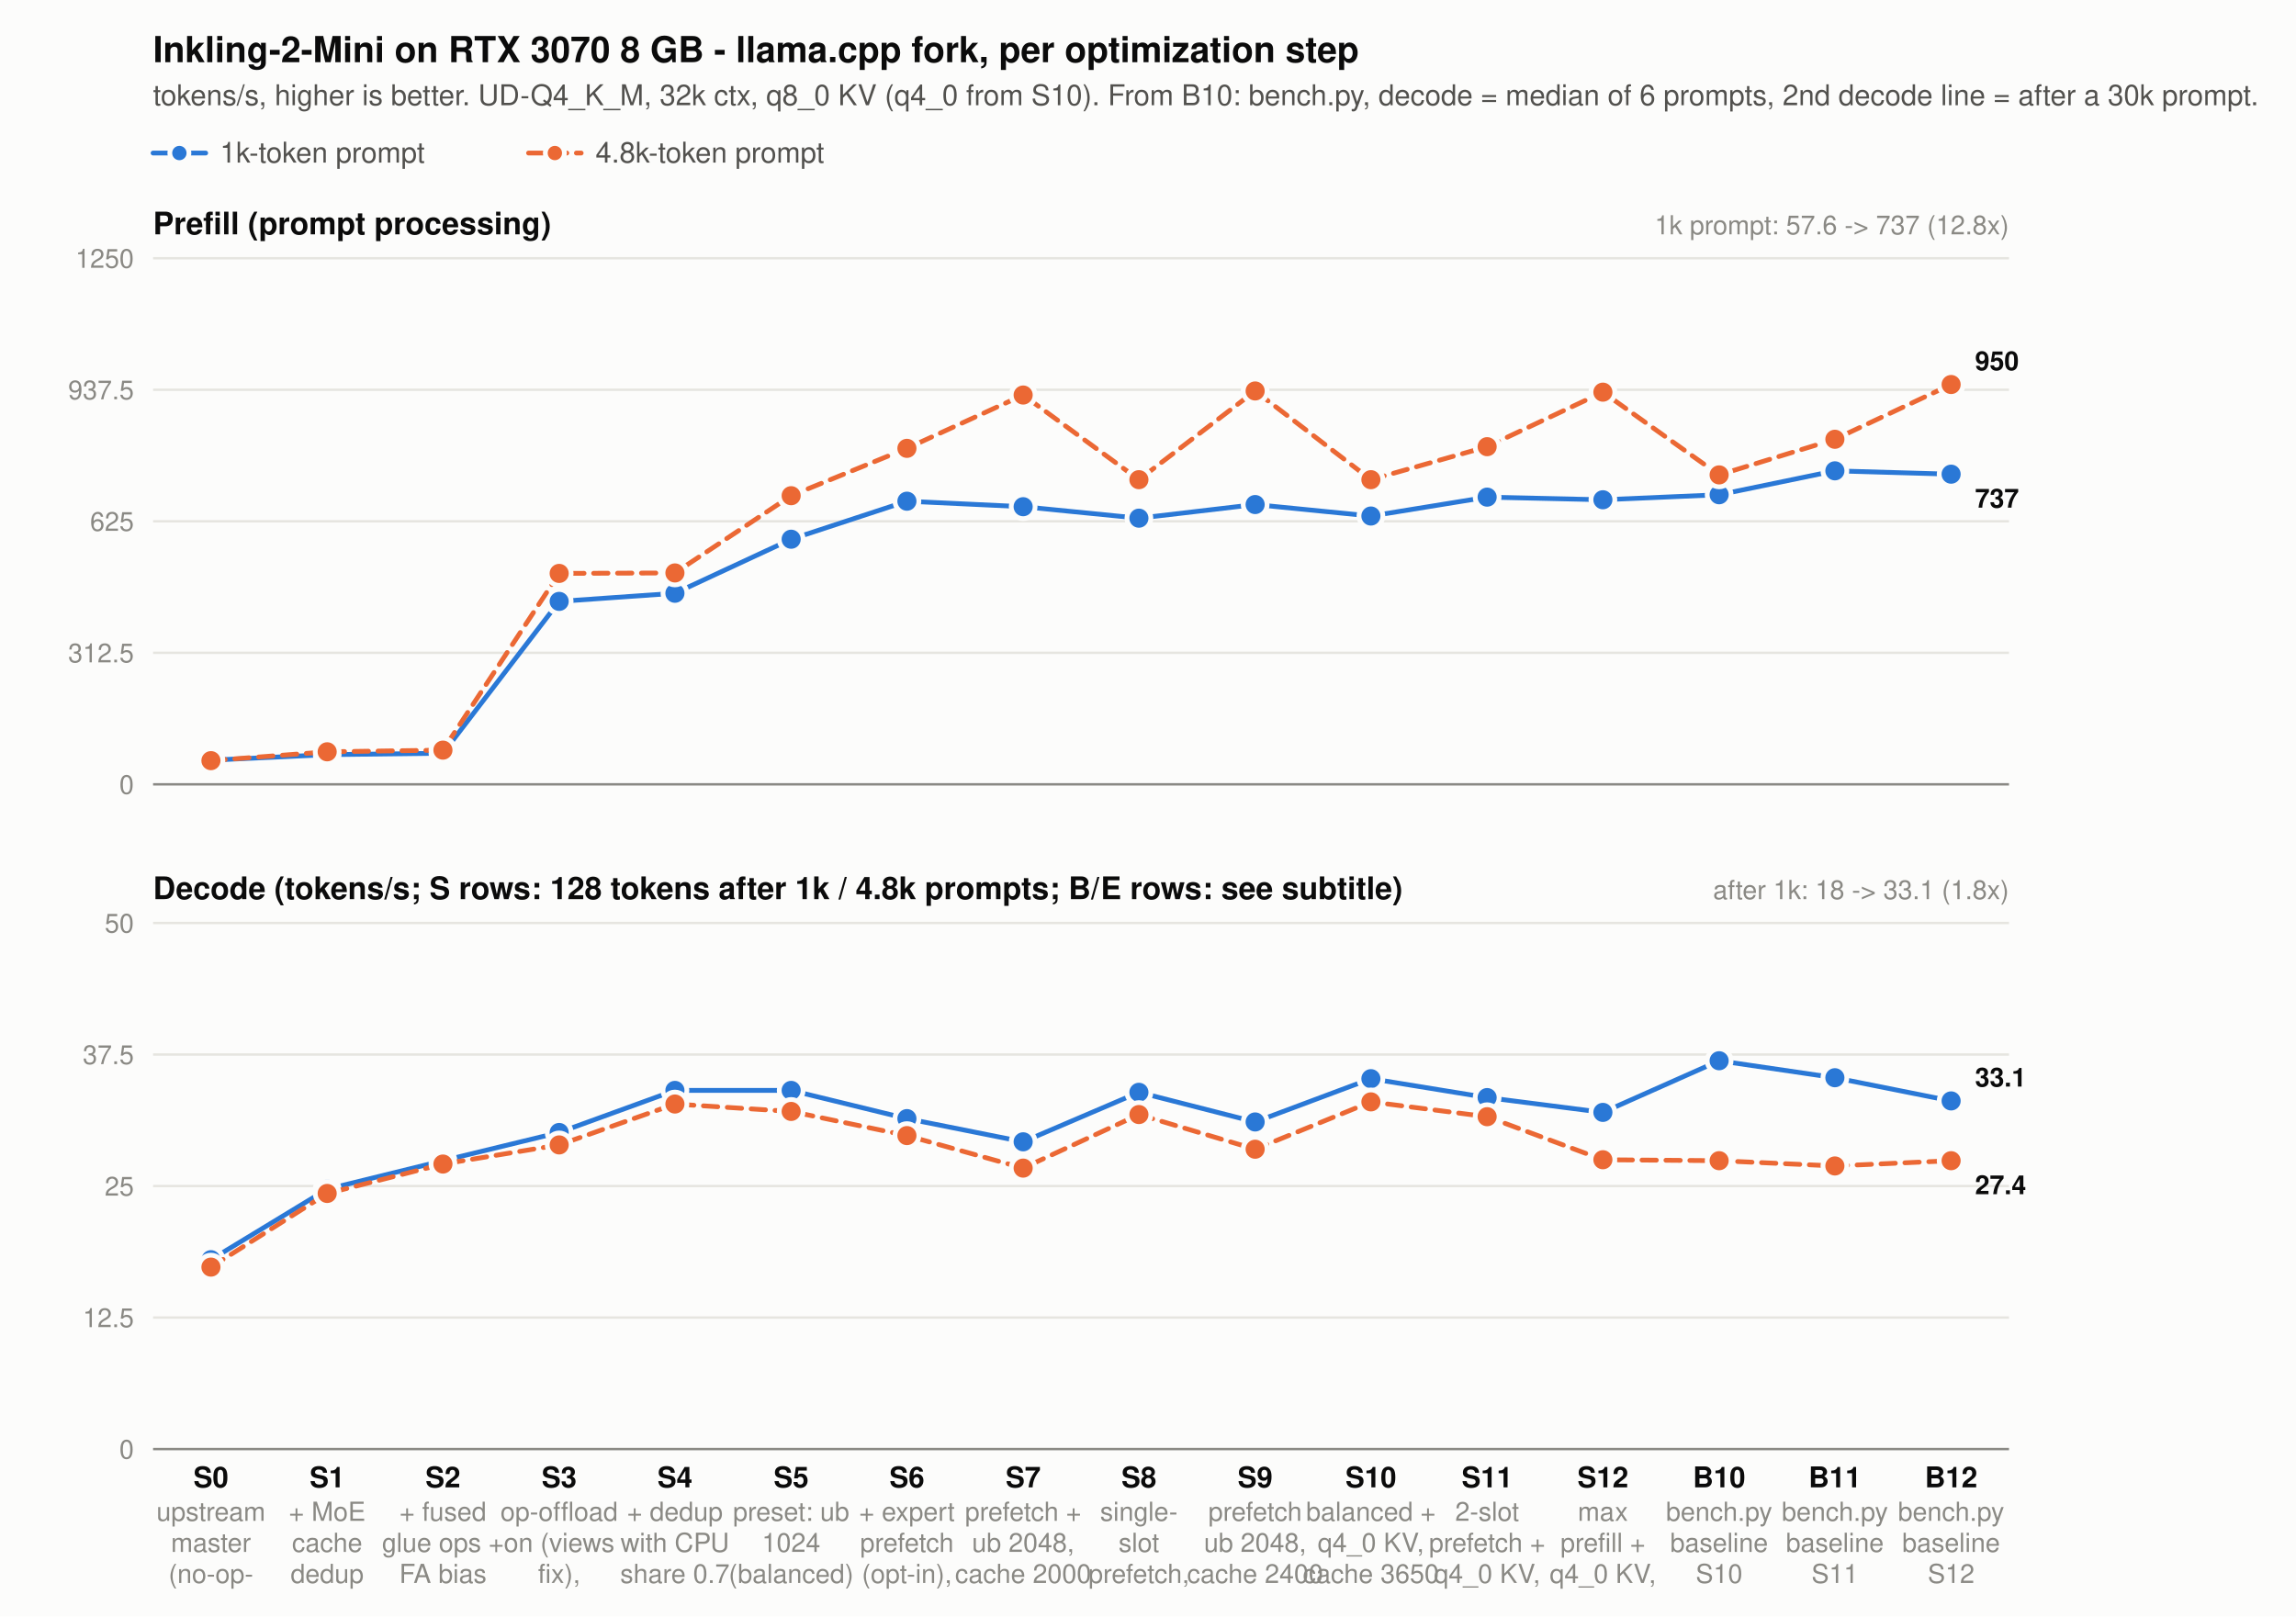
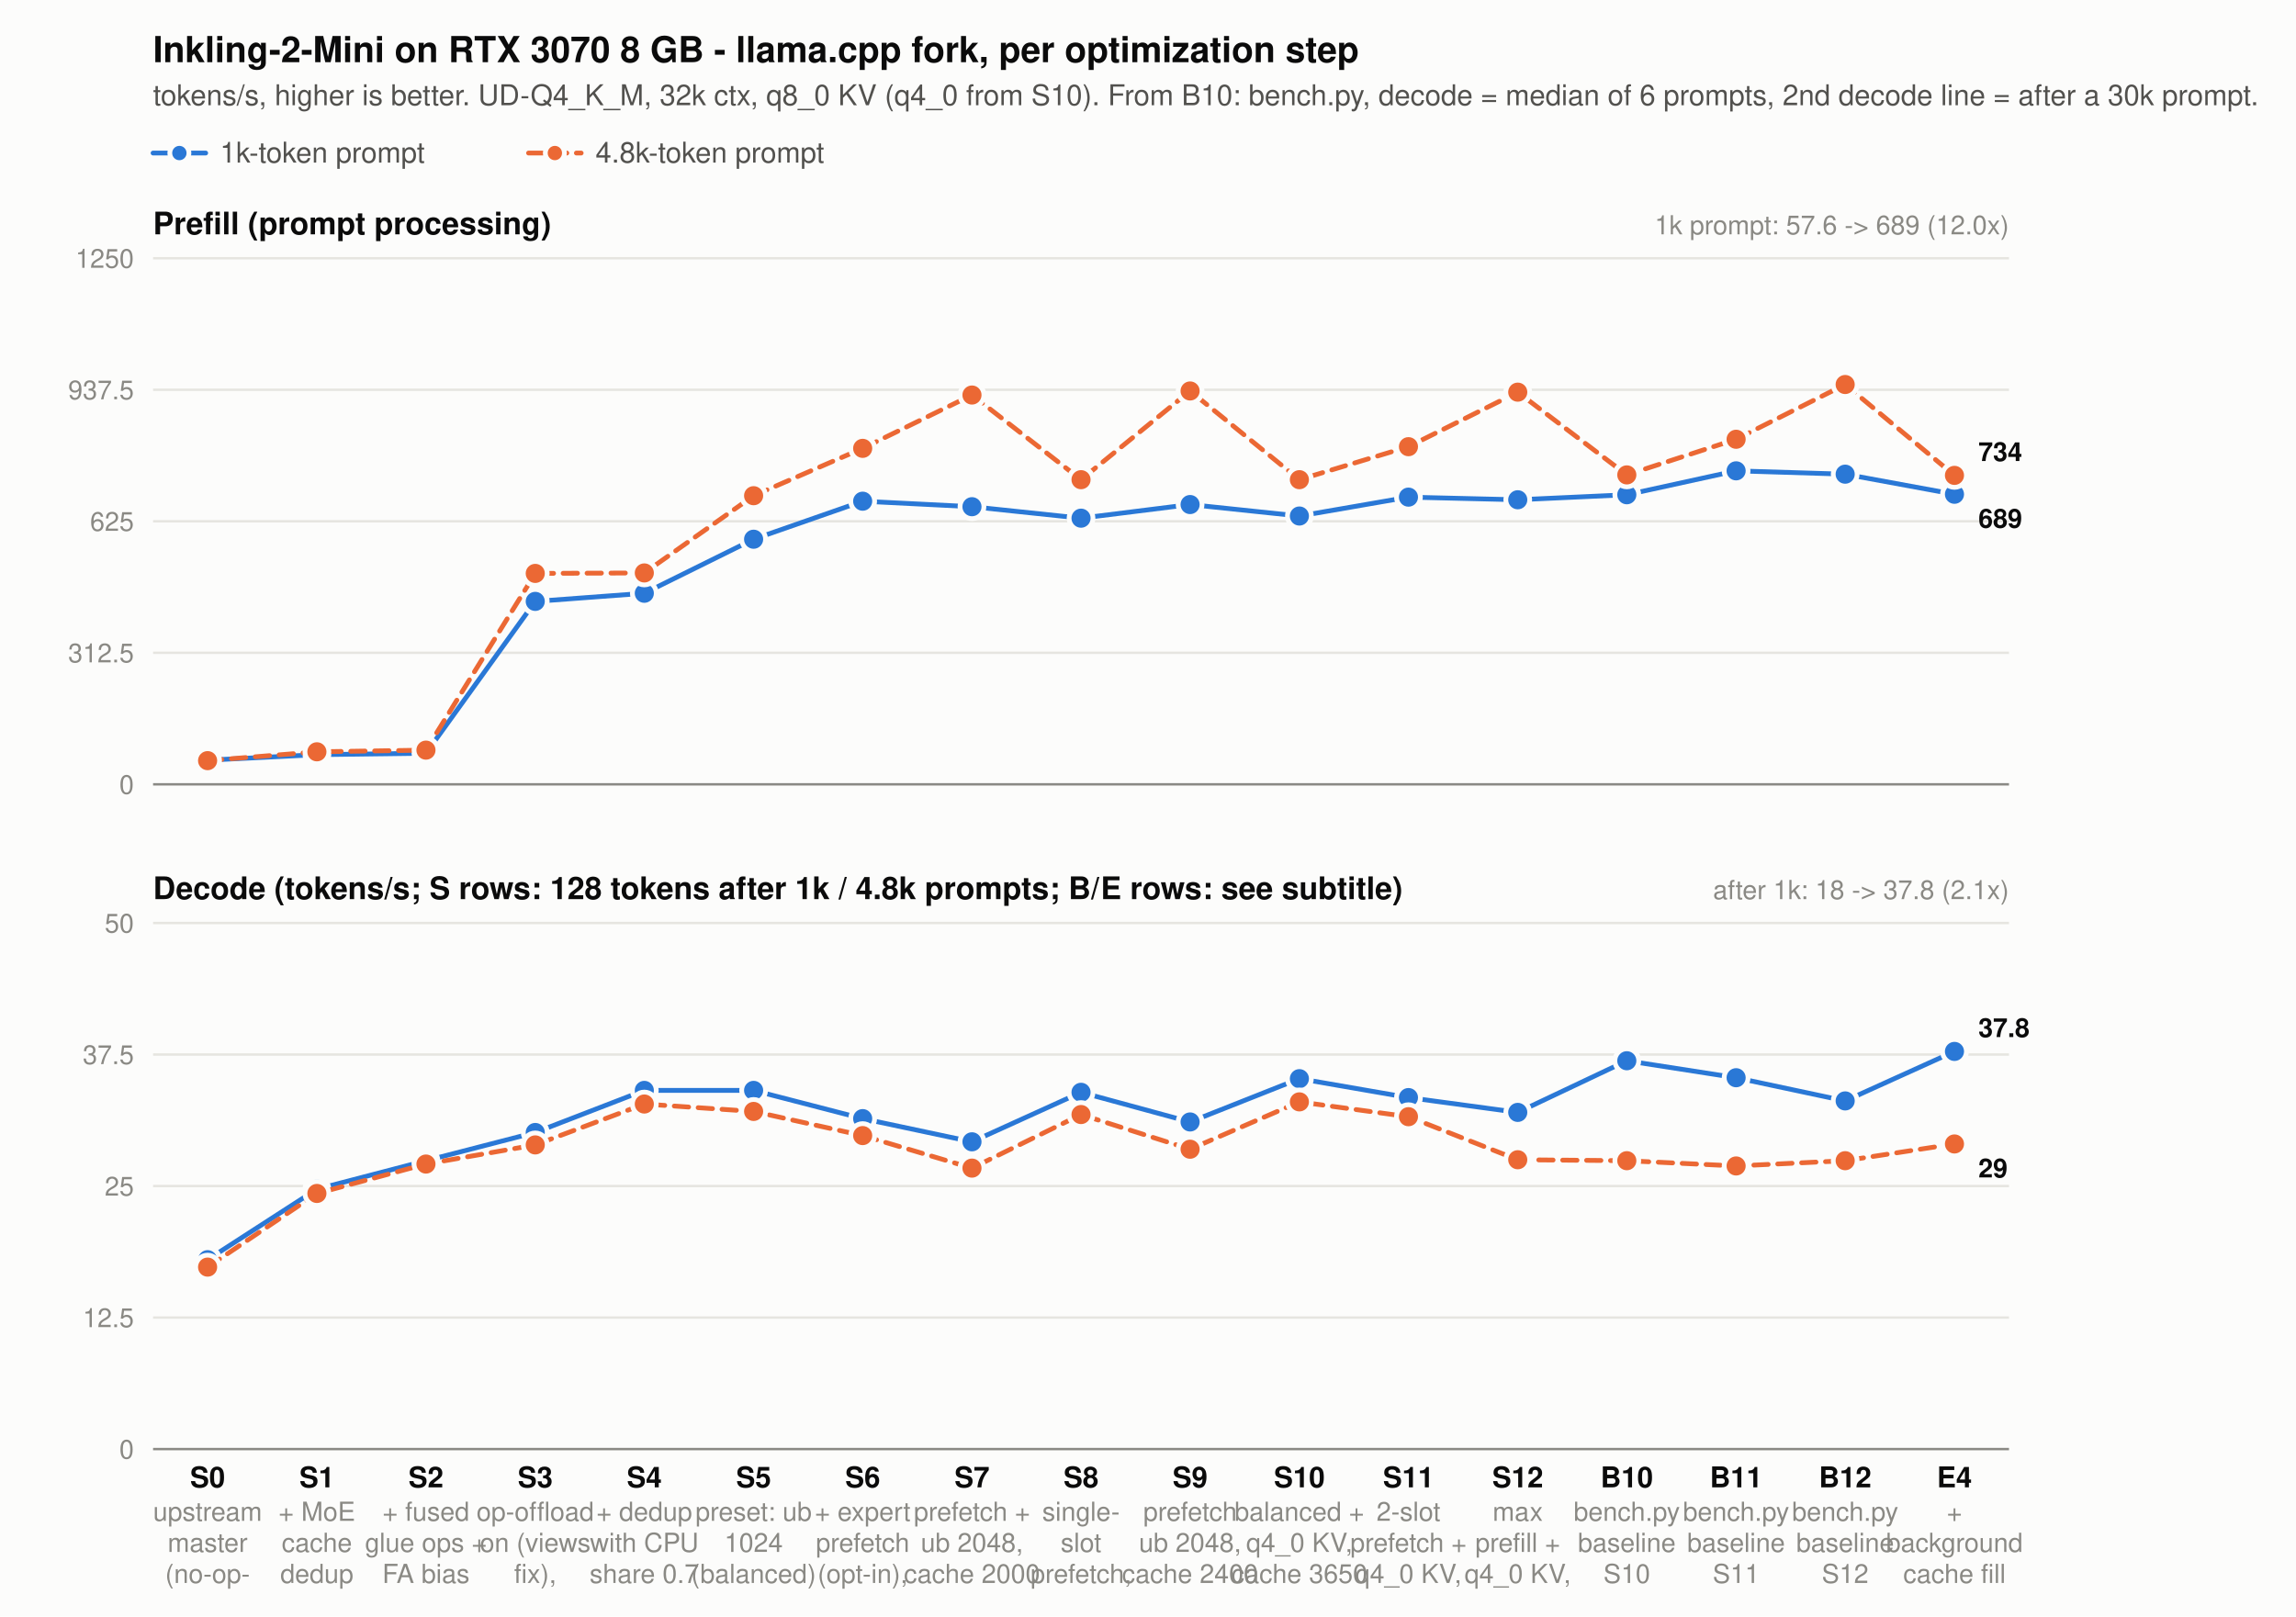
<svg xmlns="http://www.w3.org/2000/svg" viewBox="0 0 960 676" width="960" height="676" role="img" aria-label="Inkling-2-Mini prefill and decode speed per optimization step">
  <style>
.bg { fill: #fcfcfb; }
text { font-family: -apple-system, 'Segoe UI', Helvetica, Arial, sans-serif; fill: #52514e; font-size: 12px; }
.title { fill: #0b0b0b; font-size: 15px; font-weight: 600; }
.ptitle { fill: #0b0b0b; font-size: 13px; font-weight: 600; }
.tick { fill: #8a8984; font-size: 11px; }
.grid { stroke: #e6e5e0; stroke-width: 1; }
.base { stroke: #8a8984; stroke-width: 1; }
.l1 { stroke: #2a78d6; fill: none; stroke-width: 2; stroke-linejoin: round; stroke-linecap: round; }
.l2 { stroke: #eb6834; fill: none; stroke-width: 2; stroke-linejoin: round; stroke-linecap: round; stroke-dasharray: 6 4; }
.m1 { fill: #2a78d6; stroke: #fcfcfb; stroke-width: 2; }
.m2 { fill: #eb6834; stroke: #fcfcfb; stroke-width: 2; }
.val { fill: #0b0b0b; font-size: 11px; font-weight: 600; }
@media (prefers-color-scheme: dark) {
  .bg { fill: #1a1a19; }
  text { fill: #c3c2b7; }
  .title, .ptitle, .val { fill: #f0efec; }
  .tick { fill: #8f8e88; }
  .grid { stroke: #33332f; }
  .base { stroke: #8f8e88; }
  .l1 { stroke: #3987e5; } .l2 { stroke: #d95926; }
  .m1 { fill: #3987e5; stroke: #1a1a19; } .m2 { fill: #d95926; stroke: #1a1a19; }
}
</style>
  <rect class="bg" width="960" height="676" />
  <text class="title" x="64" y="26">Inkling-2-Mini on RTX 3070 8 GB - llama.cpp fork, per optimization step</text>
  <text x="64" y="44">tokens/s, higher is better. UD-Q4_K_M, 32k ctx, q8_0 KV (q4_0 from S10). From B10: bench.py, decode = median of 6 prompts, 2nd decode line = after a 30k prompt.</text>
  <text class="ptitle" x="64" y="98">Prefill (prompt processing)</text>
  <line class="base" x1="64" x2="840" y1="328.0" y2="328.0" />
  <text class="tick" x="56" y="332.0" text-anchor="end">0</text>
  <line class="grid" x1="64" x2="840" y1="273.0" y2="273.0" />
  <text class="tick" x="56" y="277.0" text-anchor="end">312.5</text>
  <line class="grid" x1="64" x2="840" y1="218.0" y2="218.0" />
  <text class="tick" x="56" y="222.0" text-anchor="end">625</text>
  <line class="grid" x1="64" x2="840" y1="163.0" y2="163.0" />
  <text class="tick" x="56" y="167.0" text-anchor="end">937.5</text>
  <line class="grid" x1="64" x2="840" y1="108.0" y2="108.0" />
  <text class="tick" x="56" y="112.0" text-anchor="end">1250</text>
-   <polyline class="l1" points="88.2,317.9 136.8,315.6 185.2,315.0 233.8,251.5 282.2,248.1 330.8,225.5 379.2,209.6 427.8,211.9 476.2,216.7 524.8,211.0 573.2,215.8 621.8,207.9 670.2,209.0 718.8,206.9 767.2,196.9 815.8,198.3" />
-   <circle class="m1" cx="88.2" cy="317.9" r="5" />
-   <circle class="m1" cx="136.8" cy="315.6" r="5" />
-   <circle class="m1" cx="185.2" cy="315.0" r="5" />
-   <circle class="m1" cx="233.8" cy="251.5" r="5" />
-   <circle class="m1" cx="282.2" cy="248.1" r="5" />
-   <circle class="m1" cx="330.8" cy="225.5" r="5" />
-   <circle class="m1" cx="379.2" cy="209.6" r="5" />
-   <circle class="m1" cx="427.8" cy="211.9" r="5" />
-   <circle class="m1" cx="476.2" cy="216.7" r="5" />
-   <circle class="m1" cx="524.8" cy="211.0" r="5" />
-   <circle class="m1" cx="573.2" cy="215.8" r="5" />
-   <circle class="m1" cx="621.8" cy="207.9" r="5" />
-   <circle class="m1" cx="670.2" cy="209.0" r="5" />
-   <circle class="m1" cx="718.8" cy="206.9" r="5" />
-   <circle class="m1" cx="767.2" cy="196.9" r="5" />
-   <circle class="m1" cx="815.8" cy="198.3" r="5" />
-   <text class="val" x="825.8" y="212.3">737</text>
-   <polyline class="l2" points="88.2,318.1 136.8,314.4 185.2,313.7 233.8,239.8 282.2,239.6 330.8,207.3 379.2,187.5 427.8,165.2 476.2,200.6 524.8,163.5 573.2,200.6 621.8,186.8 670.2,164.0 718.8,198.6 767.2,183.7 815.8,160.8" />
-   <circle class="m2" cx="88.2" cy="318.1" r="5" />
-   <circle class="m2" cx="136.8" cy="314.4" r="5" />
-   <circle class="m2" cx="185.2" cy="313.7" r="5" />
-   <circle class="m2" cx="233.8" cy="239.8" r="5" />
-   <circle class="m2" cx="282.2" cy="239.6" r="5" />
-   <circle class="m2" cx="330.8" cy="207.3" r="5" />
-   <circle class="m2" cx="379.2" cy="187.5" r="5" />
-   <circle class="m2" cx="427.8" cy="165.2" r="5" />
-   <circle class="m2" cx="476.2" cy="200.6" r="5" />
-   <circle class="m2" cx="524.8" cy="163.5" r="5" />
-   <circle class="m2" cx="573.2" cy="200.6" r="5" />
-   <circle class="m2" cx="621.8" cy="186.8" r="5" />
-   <circle class="m2" cx="670.2" cy="164.0" r="5" />
-   <circle class="m2" cx="718.8" cy="198.6" r="5" />
-   <circle class="m2" cx="767.2" cy="183.7" r="5" />
-   <circle class="m2" cx="815.8" cy="160.8" r="5" />
-   <text class="val" x="825.8" y="154.8">950</text>
-   <text class="tick" x="840" y="98" text-anchor="end">1k prompt: 57.6 -&gt; 737 (12.8x)</text>
+   <polyline class="l1" points="86.8,317.9 132.5,315.6 178.1,315.0 223.8,251.5 269.4,248.1 315.1,225.5 360.7,209.6 406.4,211.9 452.0,216.7 497.6,211.0 543.3,215.8 588.9,207.9 634.6,209.0 680.2,206.9 725.9,196.9 771.5,198.3 817.2,206.7" />
+   <circle class="m1" cx="86.8" cy="317.9" r="5" />
+   <circle class="m1" cx="132.5" cy="315.6" r="5" />
+   <circle class="m1" cx="178.1" cy="315.0" r="5" />
+   <circle class="m1" cx="223.8" cy="251.5" r="5" />
+   <circle class="m1" cx="269.4" cy="248.1" r="5" />
+   <circle class="m1" cx="315.1" cy="225.5" r="5" />
+   <circle class="m1" cx="360.7" cy="209.6" r="5" />
+   <circle class="m1" cx="406.4" cy="211.9" r="5" />
+   <circle class="m1" cx="452.0" cy="216.7" r="5" />
+   <circle class="m1" cx="497.6" cy="211.0" r="5" />
+   <circle class="m1" cx="543.3" cy="215.8" r="5" />
+   <circle class="m1" cx="588.9" cy="207.9" r="5" />
+   <circle class="m1" cx="634.6" cy="209.0" r="5" />
+   <circle class="m1" cx="680.2" cy="206.9" r="5" />
+   <circle class="m1" cx="725.9" cy="196.9" r="5" />
+   <circle class="m1" cx="771.5" cy="198.3" r="5" />
+   <circle class="m1" cx="817.2" cy="206.7" r="5" />
+   <text class="val" x="827.2" y="220.7">689</text>
+   <polyline class="l2" points="86.8,318.1 132.5,314.4 178.1,313.7 223.8,239.8 269.4,239.6 315.1,207.3 360.7,187.5 406.4,165.2 452.0,200.6 497.6,163.5 543.3,200.6 588.9,186.8 634.6,164.0 680.2,198.6 725.9,183.7 771.5,160.8 817.2,198.8" />
+   <circle class="m2" cx="86.8" cy="318.1" r="5" />
+   <circle class="m2" cx="132.5" cy="314.4" r="5" />
+   <circle class="m2" cx="178.1" cy="313.7" r="5" />
+   <circle class="m2" cx="223.8" cy="239.8" r="5" />
+   <circle class="m2" cx="269.4" cy="239.6" r="5" />
+   <circle class="m2" cx="315.1" cy="207.3" r="5" />
+   <circle class="m2" cx="360.7" cy="187.5" r="5" />
+   <circle class="m2" cx="406.4" cy="165.2" r="5" />
+   <circle class="m2" cx="452.0" cy="200.6" r="5" />
+   <circle class="m2" cx="497.6" cy="163.5" r="5" />
+   <circle class="m2" cx="543.3" cy="200.6" r="5" />
+   <circle class="m2" cx="588.9" cy="186.8" r="5" />
+   <circle class="m2" cx="634.6" cy="164.0" r="5" />
+   <circle class="m2" cx="680.2" cy="198.6" r="5" />
+   <circle class="m2" cx="725.9" cy="183.7" r="5" />
+   <circle class="m2" cx="771.5" cy="160.8" r="5" />
+   <circle class="m2" cx="817.2" cy="198.8" r="5" />
+   <text class="val" x="827.2" y="192.8">734</text>
+   <text class="tick" x="840" y="98" text-anchor="end">1k prompt: 57.6 -&gt; 689 (12.0x)</text>
  <text class="ptitle" x="64" y="376">Decode (tokens/s; S rows: 128 tokens after 1k / 4.8k prompts; B/E rows: see subtitle)</text>
  <line class="base" x1="64" x2="840" y1="606.0" y2="606.0" />
  <text class="tick" x="56" y="610.0" text-anchor="end">0</text>
  <line class="grid" x1="64" x2="840" y1="551.0" y2="551.0" />
  <text class="tick" x="56" y="555.0" text-anchor="end">12.5</text>
  <line class="grid" x1="64" x2="840" y1="496.0" y2="496.0" />
  <text class="tick" x="56" y="500.0" text-anchor="end">25</text>
  <line class="grid" x1="64" x2="840" y1="441.0" y2="441.0" />
  <text class="tick" x="56" y="445.0" text-anchor="end">37.5</text>
  <line class="grid" x1="64" x2="840" y1="386.0" y2="386.0" />
  <text class="tick" x="56" y="390.0" text-anchor="end">50</text>
-   <polyline class="l1" points="88.2,526.8 136.8,497.3 185.2,485.4 233.8,473.6 282.2,456.0 330.8,456.0 379.2,467.8 427.8,477.5 476.2,456.8 524.8,469.2 573.2,451.1 621.8,459.0 670.2,465.2 718.8,443.6 767.2,450.7 815.8,460.4" />
-   <circle class="m1" cx="88.2" cy="526.8" r="5" />
-   <circle class="m1" cx="136.8" cy="497.3" r="5" />
-   <circle class="m1" cx="185.2" cy="485.4" r="5" />
-   <circle class="m1" cx="233.8" cy="473.6" r="5" />
-   <circle class="m1" cx="282.2" cy="456.0" r="5" />
-   <circle class="m1" cx="330.8" cy="456.0" r="5" />
-   <circle class="m1" cx="379.2" cy="467.8" r="5" />
-   <circle class="m1" cx="427.8" cy="477.5" r="5" />
-   <circle class="m1" cx="476.2" cy="456.8" r="5" />
-   <circle class="m1" cx="524.8" cy="469.2" r="5" />
-   <circle class="m1" cx="573.2" cy="451.1" r="5" />
-   <circle class="m1" cx="621.8" cy="459.0" r="5" />
-   <circle class="m1" cx="670.2" cy="465.2" r="5" />
-   <circle class="m1" cx="718.8" cy="443.6" r="5" />
-   <circle class="m1" cx="767.2" cy="450.7" r="5" />
-   <circle class="m1" cx="815.8" cy="460.4" r="5" />
-   <text class="val" x="825.8" y="454.4">33.1</text>
-   <polyline class="l2" points="88.2,529.9 136.8,499.1 185.2,486.8 233.8,478.8 282.2,461.7 330.8,464.8 379.2,474.9 427.8,488.5 476.2,466.1 524.8,480.6 573.2,460.8 621.8,467.0 670.2,485.0 718.8,485.4 767.2,487.6 815.8,485.4" />
-   <circle class="m2" cx="88.2" cy="529.9" r="5" />
-   <circle class="m2" cx="136.8" cy="499.1" r="5" />
-   <circle class="m2" cx="185.2" cy="486.8" r="5" />
-   <circle class="m2" cx="233.8" cy="478.8" r="5" />
-   <circle class="m2" cx="282.2" cy="461.7" r="5" />
-   <circle class="m2" cx="330.8" cy="464.8" r="5" />
-   <circle class="m2" cx="379.2" cy="474.9" r="5" />
-   <circle class="m2" cx="427.8" cy="488.5" r="5" />
-   <circle class="m2" cx="476.2" cy="466.1" r="5" />
-   <circle class="m2" cx="524.8" cy="480.6" r="5" />
-   <circle class="m2" cx="573.2" cy="460.8" r="5" />
-   <circle class="m2" cx="621.8" cy="467.0" r="5" />
-   <circle class="m2" cx="670.2" cy="485.0" r="5" />
-   <circle class="m2" cx="718.8" cy="485.4" r="5" />
-   <circle class="m2" cx="767.2" cy="487.6" r="5" />
-   <circle class="m2" cx="815.8" cy="485.4" r="5" />
-   <text class="val" x="825.8" y="499.4">27.4</text>
-   <text class="tick" x="840" y="376" text-anchor="end">after 1k: 18 -&gt; 33.1 (1.8x)</text>
-   <text class="ptitle" x="88.2" y="622" text-anchor="middle" style="font-size:12px">S0</text>
-   <text class="tick" x="88.2" y="636" text-anchor="middle">upstream</text>
-   <text class="tick" x="88.2" y="649" text-anchor="middle">master</text>
-   <text class="tick" x="88.2" y="662" text-anchor="middle">(no-op-</text>
-   <text class="ptitle" x="136.8" y="622" text-anchor="middle" style="font-size:12px">S1</text>
-   <text class="tick" x="136.8" y="636" text-anchor="middle">+ MoE</text>
-   <text class="tick" x="136.8" y="649" text-anchor="middle">cache</text>
-   <text class="tick" x="136.8" y="662" text-anchor="middle">dedup</text>
-   <text class="ptitle" x="185.2" y="622" text-anchor="middle" style="font-size:12px">S2</text>
-   <text class="tick" x="185.2" y="636" text-anchor="middle">+ fused</text>
-   <text class="tick" x="185.2" y="649" text-anchor="middle">glue ops +</text>
-   <text class="tick" x="185.2" y="662" text-anchor="middle">FA bias</text>
-   <text class="ptitle" x="233.8" y="622" text-anchor="middle" style="font-size:12px">S3</text>
-   <text class="tick" x="233.8" y="636" text-anchor="middle">op-offload</text>
-   <text class="tick" x="233.8" y="649" text-anchor="middle">on (views</text>
-   <text class="tick" x="233.8" y="662" text-anchor="middle">fix),</text>
-   <text class="ptitle" x="282.2" y="622" text-anchor="middle" style="font-size:12px">S4</text>
-   <text class="tick" x="282.2" y="636" text-anchor="middle">+ dedup</text>
-   <text class="tick" x="282.2" y="649" text-anchor="middle">with CPU</text>
-   <text class="tick" x="282.2" y="662" text-anchor="middle">share 0.7</text>
-   <text class="ptitle" x="330.8" y="622" text-anchor="middle" style="font-size:12px">S5</text>
-   <text class="tick" x="330.8" y="636" text-anchor="middle">preset: ub</text>
-   <text class="tick" x="330.8" y="649" text-anchor="middle">1024</text>
-   <text class="tick" x="330.8" y="662" text-anchor="middle">(balanced)</text>
-   <text class="ptitle" x="379.2" y="622" text-anchor="middle" style="font-size:12px">S6</text>
-   <text class="tick" x="379.2" y="636" text-anchor="middle">+ expert</text>
-   <text class="tick" x="379.2" y="649" text-anchor="middle">prefetch</text>
-   <text class="tick" x="379.2" y="662" text-anchor="middle">(opt-in),</text>
-   <text class="ptitle" x="427.8" y="622" text-anchor="middle" style="font-size:12px">S7</text>
-   <text class="tick" x="427.8" y="636" text-anchor="middle">prefetch +</text>
-   <text class="tick" x="427.8" y="649" text-anchor="middle">ub 2048,</text>
-   <text class="tick" x="427.8" y="662" text-anchor="middle">cache 2000</text>
-   <text class="ptitle" x="476.2" y="622" text-anchor="middle" style="font-size:12px">S8</text>
-   <text class="tick" x="476.2" y="636" text-anchor="middle">single-</text>
-   <text class="tick" x="476.2" y="649" text-anchor="middle">slot</text>
-   <text class="tick" x="476.2" y="662" text-anchor="middle">prefetch,</text>
-   <text class="ptitle" x="524.8" y="622" text-anchor="middle" style="font-size:12px">S9</text>
-   <text class="tick" x="524.8" y="636" text-anchor="middle">prefetch</text>
-   <text class="tick" x="524.8" y="649" text-anchor="middle">ub 2048,</text>
-   <text class="tick" x="524.8" y="662" text-anchor="middle">cache 2400</text>
-   <text class="ptitle" x="573.2" y="622" text-anchor="middle" style="font-size:12px">S10</text>
-   <text class="tick" x="573.2" y="636" text-anchor="middle">balanced +</text>
-   <text class="tick" x="573.2" y="649" text-anchor="middle">q4_0 KV,</text>
-   <text class="tick" x="573.2" y="662" text-anchor="middle">cache 3650</text>
-   <text class="ptitle" x="621.8" y="622" text-anchor="middle" style="font-size:12px">S11</text>
-   <text class="tick" x="621.8" y="636" text-anchor="middle">2-slot</text>
-   <text class="tick" x="621.8" y="649" text-anchor="middle">prefetch +</text>
-   <text class="tick" x="621.8" y="662" text-anchor="middle">q4_0 KV,</text>
-   <text class="ptitle" x="670.2" y="622" text-anchor="middle" style="font-size:12px">S12</text>
-   <text class="tick" x="670.2" y="636" text-anchor="middle">max</text>
-   <text class="tick" x="670.2" y="649" text-anchor="middle">prefill +</text>
-   <text class="tick" x="670.2" y="662" text-anchor="middle">q4_0 KV,</text>
-   <text class="ptitle" x="718.8" y="622" text-anchor="middle" style="font-size:12px">B10</text>
-   <text class="tick" x="718.8" y="636" text-anchor="middle">bench.py</text>
-   <text class="tick" x="718.8" y="649" text-anchor="middle">baseline</text>
-   <text class="tick" x="718.8" y="662" text-anchor="middle">S10</text>
-   <text class="ptitle" x="767.2" y="622" text-anchor="middle" style="font-size:12px">B11</text>
-   <text class="tick" x="767.2" y="636" text-anchor="middle">bench.py</text>
-   <text class="tick" x="767.2" y="649" text-anchor="middle">baseline</text>
-   <text class="tick" x="767.2" y="662" text-anchor="middle">S11</text>
-   <text class="ptitle" x="815.8" y="622" text-anchor="middle" style="font-size:12px">B12</text>
-   <text class="tick" x="815.8" y="636" text-anchor="middle">bench.py</text>
-   <text class="tick" x="815.8" y="649" text-anchor="middle">baseline</text>
-   <text class="tick" x="815.8" y="662" text-anchor="middle">S12</text>
+   <polyline class="l1" points="86.8,526.8 132.5,497.3 178.1,485.4 223.8,473.6 269.4,456.0 315.1,456.0 360.7,467.8 406.4,477.5 452.0,456.8 497.6,469.2 543.3,451.1 588.9,459.0 634.6,465.2 680.2,443.6 725.9,450.7 771.5,460.4 817.2,439.7" />
+   <circle class="m1" cx="86.8" cy="526.8" r="5" />
+   <circle class="m1" cx="132.5" cy="497.3" r="5" />
+   <circle class="m1" cx="178.1" cy="485.4" r="5" />
+   <circle class="m1" cx="223.8" cy="473.6" r="5" />
+   <circle class="m1" cx="269.4" cy="456.0" r="5" />
+   <circle class="m1" cx="315.1" cy="456.0" r="5" />
+   <circle class="m1" cx="360.7" cy="467.8" r="5" />
+   <circle class="m1" cx="406.4" cy="477.5" r="5" />
+   <circle class="m1" cx="452.0" cy="456.8" r="5" />
+   <circle class="m1" cx="497.6" cy="469.2" r="5" />
+   <circle class="m1" cx="543.3" cy="451.1" r="5" />
+   <circle class="m1" cx="588.9" cy="459.0" r="5" />
+   <circle class="m1" cx="634.6" cy="465.2" r="5" />
+   <circle class="m1" cx="680.2" cy="443.6" r="5" />
+   <circle class="m1" cx="725.9" cy="450.7" r="5" />
+   <circle class="m1" cx="771.5" cy="460.4" r="5" />
+   <circle class="m1" cx="817.2" cy="439.7" r="5" />
+   <text class="val" x="827.2" y="433.7">37.8</text>
+   <polyline class="l2" points="86.8,529.9 132.5,499.1 178.1,486.8 223.8,478.8 269.4,461.7 315.1,464.8 360.7,474.9 406.4,488.5 452.0,466.1 497.6,480.6 543.3,460.8 588.9,467.0 634.6,485.0 680.2,485.4 725.9,487.6 771.5,485.4 817.2,478.4" />
+   <circle class="m2" cx="86.8" cy="529.9" r="5" />
+   <circle class="m2" cx="132.5" cy="499.1" r="5" />
+   <circle class="m2" cx="178.1" cy="486.8" r="5" />
+   <circle class="m2" cx="223.8" cy="478.8" r="5" />
+   <circle class="m2" cx="269.4" cy="461.7" r="5" />
+   <circle class="m2" cx="315.1" cy="464.8" r="5" />
+   <circle class="m2" cx="360.7" cy="474.9" r="5" />
+   <circle class="m2" cx="406.4" cy="488.5" r="5" />
+   <circle class="m2" cx="452.0" cy="466.1" r="5" />
+   <circle class="m2" cx="497.6" cy="480.6" r="5" />
+   <circle class="m2" cx="543.3" cy="460.8" r="5" />
+   <circle class="m2" cx="588.9" cy="467.0" r="5" />
+   <circle class="m2" cx="634.6" cy="485.0" r="5" />
+   <circle class="m2" cx="680.2" cy="485.4" r="5" />
+   <circle class="m2" cx="725.9" cy="487.6" r="5" />
+   <circle class="m2" cx="771.5" cy="485.4" r="5" />
+   <circle class="m2" cx="817.2" cy="478.4" r="5" />
+   <text class="val" x="827.2" y="492.4">29</text>
+   <text class="tick" x="840" y="376" text-anchor="end">after 1k: 18 -&gt; 37.8 (2.1x)</text>
+   <text class="ptitle" x="86.8" y="622" text-anchor="middle" style="font-size:12px">S0</text>
+   <text class="tick" x="86.8" y="636" text-anchor="middle">upstream</text>
+   <text class="tick" x="86.8" y="649" text-anchor="middle">master</text>
+   <text class="tick" x="86.8" y="662" text-anchor="middle">(no-op-</text>
+   <text class="ptitle" x="132.5" y="622" text-anchor="middle" style="font-size:12px">S1</text>
+   <text class="tick" x="132.5" y="636" text-anchor="middle">+ MoE</text>
+   <text class="tick" x="132.5" y="649" text-anchor="middle">cache</text>
+   <text class="tick" x="132.5" y="662" text-anchor="middle">dedup</text>
+   <text class="ptitle" x="178.1" y="622" text-anchor="middle" style="font-size:12px">S2</text>
+   <text class="tick" x="178.1" y="636" text-anchor="middle">+ fused</text>
+   <text class="tick" x="178.1" y="649" text-anchor="middle">glue ops +</text>
+   <text class="tick" x="178.1" y="662" text-anchor="middle">FA bias</text>
+   <text class="ptitle" x="223.8" y="622" text-anchor="middle" style="font-size:12px">S3</text>
+   <text class="tick" x="223.8" y="636" text-anchor="middle">op-offload</text>
+   <text class="tick" x="223.8" y="649" text-anchor="middle">on (views</text>
+   <text class="tick" x="223.8" y="662" text-anchor="middle">fix),</text>
+   <text class="ptitle" x="269.4" y="622" text-anchor="middle" style="font-size:12px">S4</text>
+   <text class="tick" x="269.4" y="636" text-anchor="middle">+ dedup</text>
+   <text class="tick" x="269.4" y="649" text-anchor="middle">with CPU</text>
+   <text class="tick" x="269.4" y="662" text-anchor="middle">share 0.7</text>
+   <text class="ptitle" x="315.1" y="622" text-anchor="middle" style="font-size:12px">S5</text>
+   <text class="tick" x="315.1" y="636" text-anchor="middle">preset: ub</text>
+   <text class="tick" x="315.1" y="649" text-anchor="middle">1024</text>
+   <text class="tick" x="315.1" y="662" text-anchor="middle">(balanced)</text>
+   <text class="ptitle" x="360.7" y="622" text-anchor="middle" style="font-size:12px">S6</text>
+   <text class="tick" x="360.7" y="636" text-anchor="middle">+ expert</text>
+   <text class="tick" x="360.7" y="649" text-anchor="middle">prefetch</text>
+   <text class="tick" x="360.7" y="662" text-anchor="middle">(opt-in),</text>
+   <text class="ptitle" x="406.4" y="622" text-anchor="middle" style="font-size:12px">S7</text>
+   <text class="tick" x="406.4" y="636" text-anchor="middle">prefetch +</text>
+   <text class="tick" x="406.4" y="649" text-anchor="middle">ub 2048,</text>
+   <text class="tick" x="406.4" y="662" text-anchor="middle">cache 2000</text>
+   <text class="ptitle" x="452.0" y="622" text-anchor="middle" style="font-size:12px">S8</text>
+   <text class="tick" x="452.0" y="636" text-anchor="middle">single-</text>
+   <text class="tick" x="452.0" y="649" text-anchor="middle">slot</text>
+   <text class="tick" x="452.0" y="662" text-anchor="middle">prefetch,</text>
+   <text class="ptitle" x="497.6" y="622" text-anchor="middle" style="font-size:12px">S9</text>
+   <text class="tick" x="497.6" y="636" text-anchor="middle">prefetch</text>
+   <text class="tick" x="497.6" y="649" text-anchor="middle">ub 2048,</text>
+   <text class="tick" x="497.6" y="662" text-anchor="middle">cache 2400</text>
+   <text class="ptitle" x="543.3" y="622" text-anchor="middle" style="font-size:12px">S10</text>
+   <text class="tick" x="543.3" y="636" text-anchor="middle">balanced +</text>
+   <text class="tick" x="543.3" y="649" text-anchor="middle">q4_0 KV,</text>
+   <text class="tick" x="543.3" y="662" text-anchor="middle">cache 3650</text>
+   <text class="ptitle" x="588.9" y="622" text-anchor="middle" style="font-size:12px">S11</text>
+   <text class="tick" x="588.9" y="636" text-anchor="middle">2-slot</text>
+   <text class="tick" x="588.9" y="649" text-anchor="middle">prefetch +</text>
+   <text class="tick" x="588.9" y="662" text-anchor="middle">q4_0 KV,</text>
+   <text class="ptitle" x="634.6" y="622" text-anchor="middle" style="font-size:12px">S12</text>
+   <text class="tick" x="634.6" y="636" text-anchor="middle">max</text>
+   <text class="tick" x="634.6" y="649" text-anchor="middle">prefill +</text>
+   <text class="tick" x="634.6" y="662" text-anchor="middle">q4_0 KV,</text>
+   <text class="ptitle" x="680.2" y="622" text-anchor="middle" style="font-size:12px">B10</text>
+   <text class="tick" x="680.2" y="636" text-anchor="middle">bench.py</text>
+   <text class="tick" x="680.2" y="649" text-anchor="middle">baseline</text>
+   <text class="tick" x="680.2" y="662" text-anchor="middle">S10</text>
+   <text class="ptitle" x="725.9" y="622" text-anchor="middle" style="font-size:12px">B11</text>
+   <text class="tick" x="725.9" y="636" text-anchor="middle">bench.py</text>
+   <text class="tick" x="725.9" y="649" text-anchor="middle">baseline</text>
+   <text class="tick" x="725.9" y="662" text-anchor="middle">S11</text>
+   <text class="ptitle" x="771.5" y="622" text-anchor="middle" style="font-size:12px">B12</text>
+   <text class="tick" x="771.5" y="636" text-anchor="middle">bench.py</text>
+   <text class="tick" x="771.5" y="649" text-anchor="middle">baseline</text>
+   <text class="tick" x="771.5" y="662" text-anchor="middle">S12</text>
+   <text class="ptitle" x="817.2" y="622" text-anchor="middle" style="font-size:12px">E4</text>
+   <text class="tick" x="817.2" y="636" text-anchor="middle">+</text>
+   <text class="tick" x="817.2" y="649" text-anchor="middle">background</text>
+   <text class="tick" x="817.2" y="662" text-anchor="middle">cache fill</text>
  <line class="l1" x1="64" x2="86" y1="64" y2="64" />
  <circle class="m1" cx="75" cy="64" r="4" />
  <text x="92" y="68">1k-token prompt</text>
  <line class="l2" x1="221" x2="243" y1="64" y2="64" />
  <circle class="m2" cx="232" cy="64" r="4" />
  <text x="249" y="68">4.8k-token prompt</text>
</svg>
